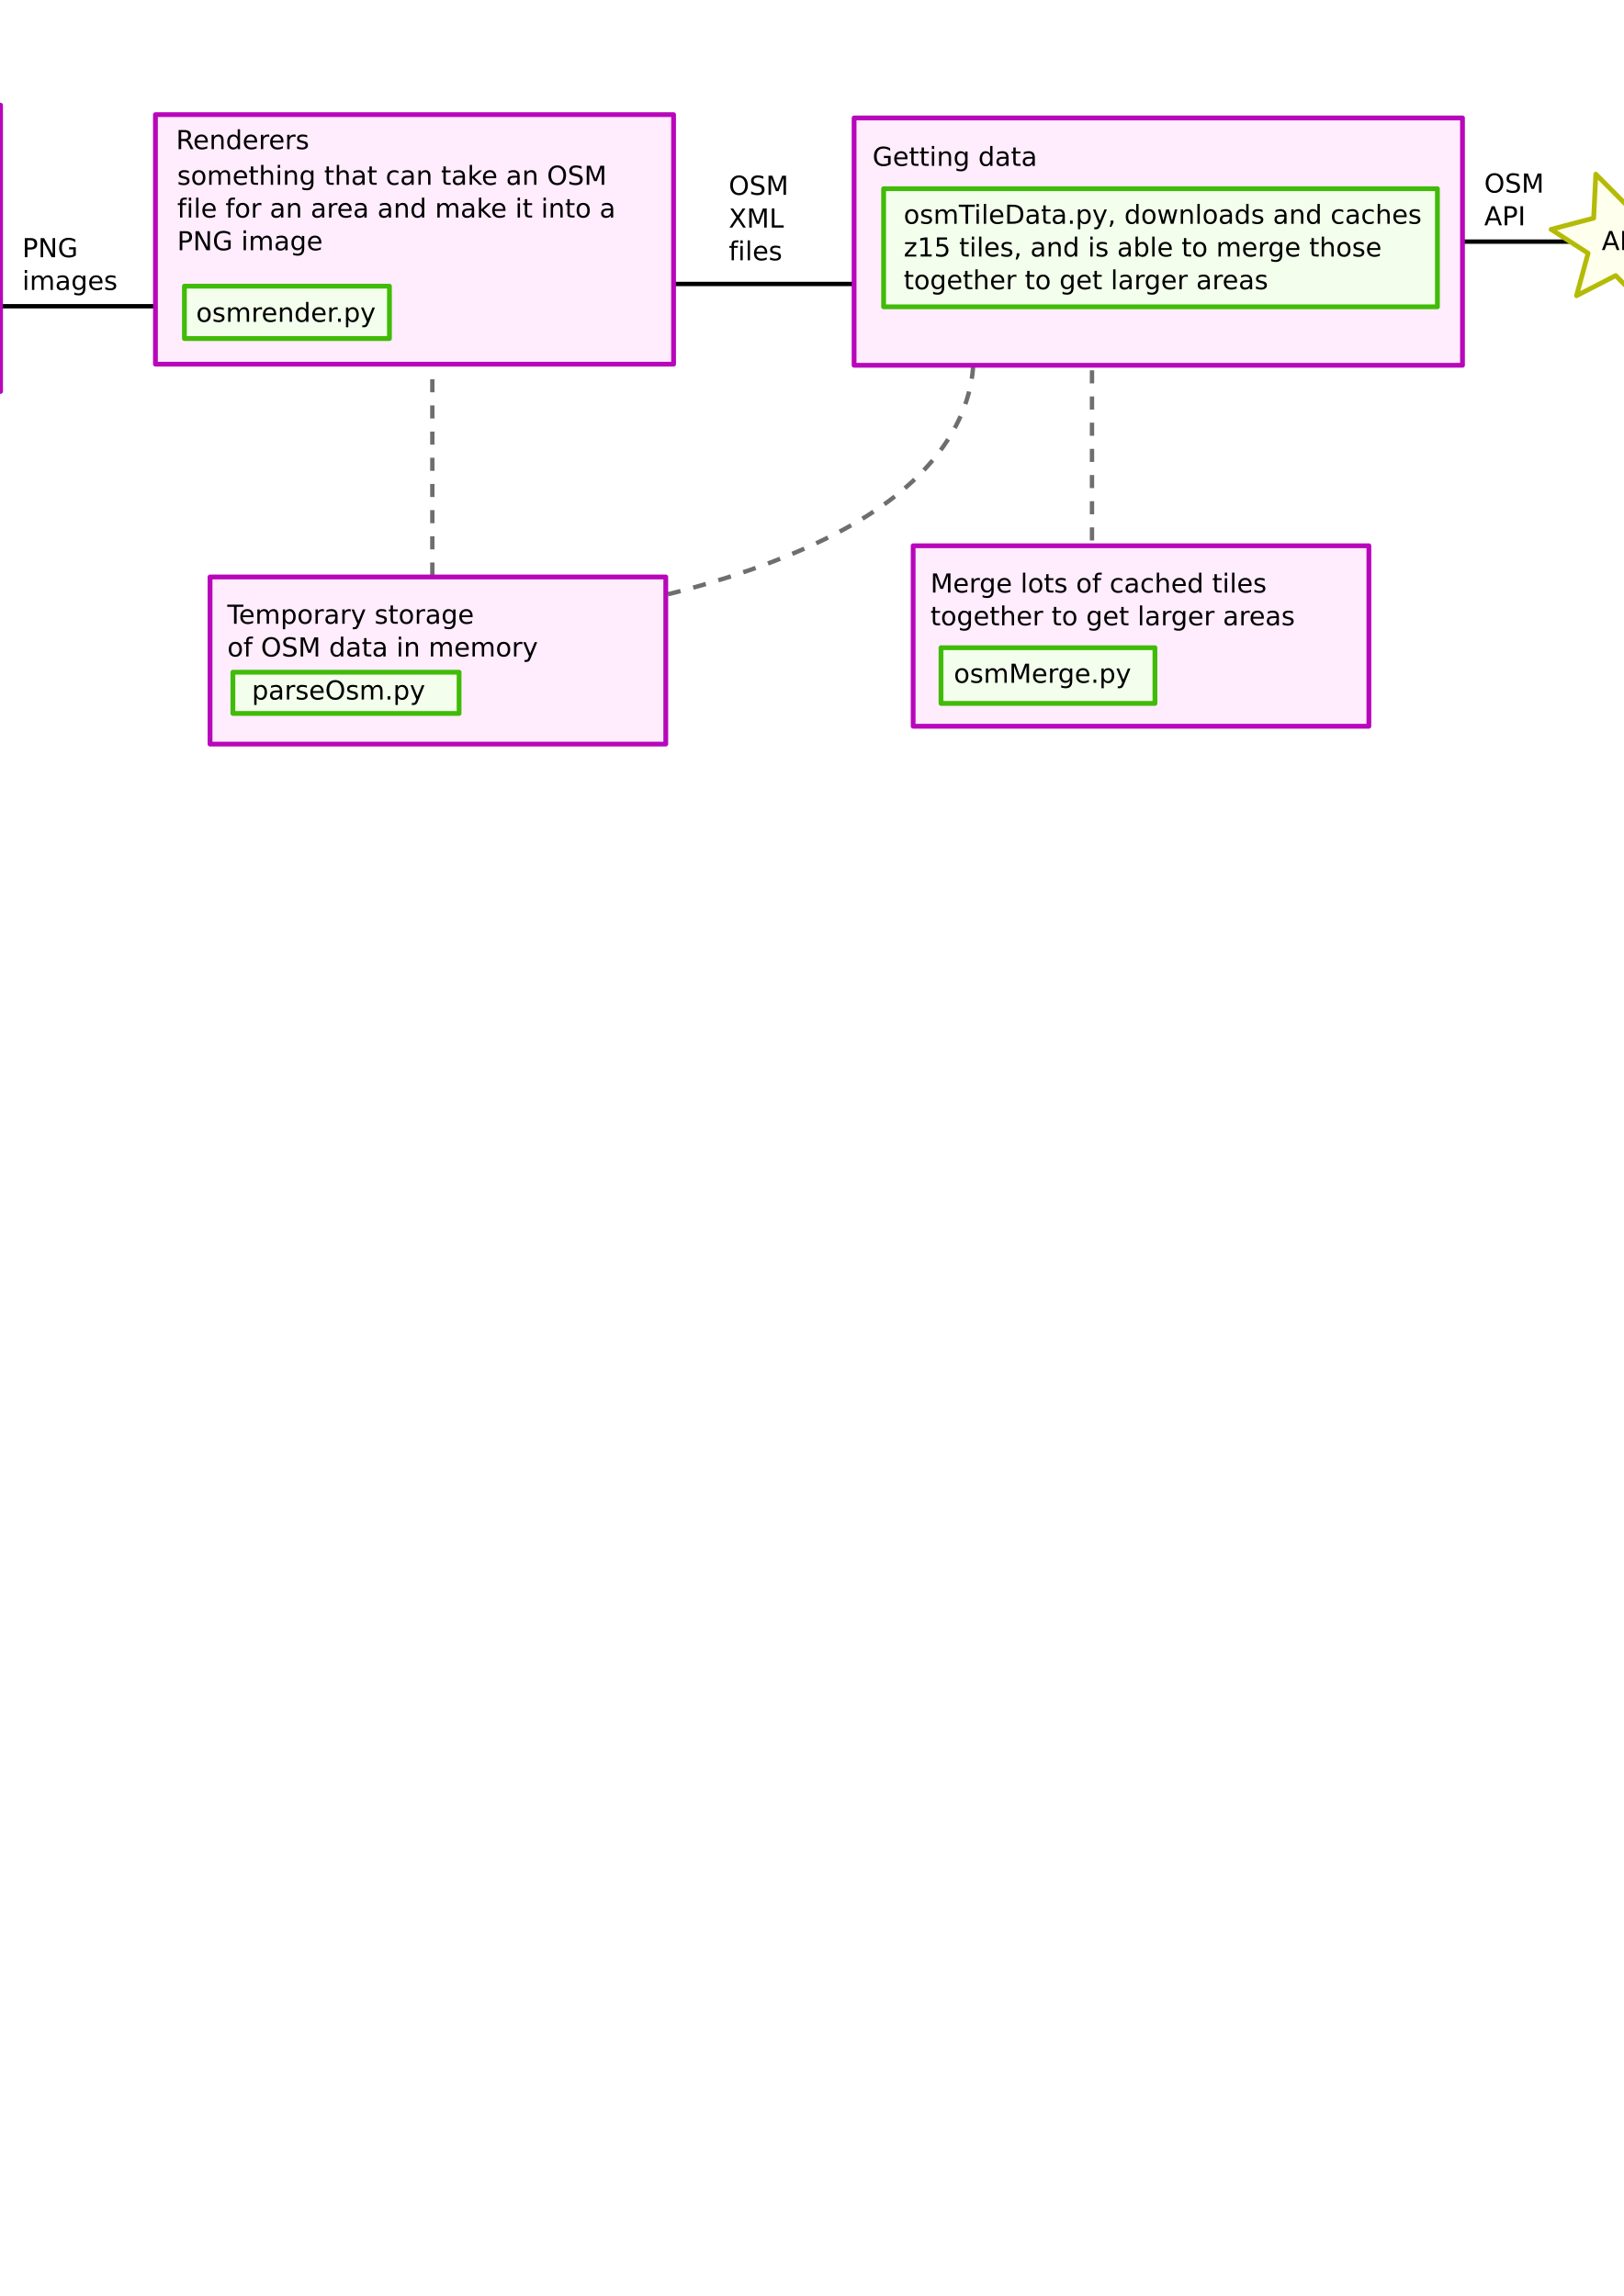
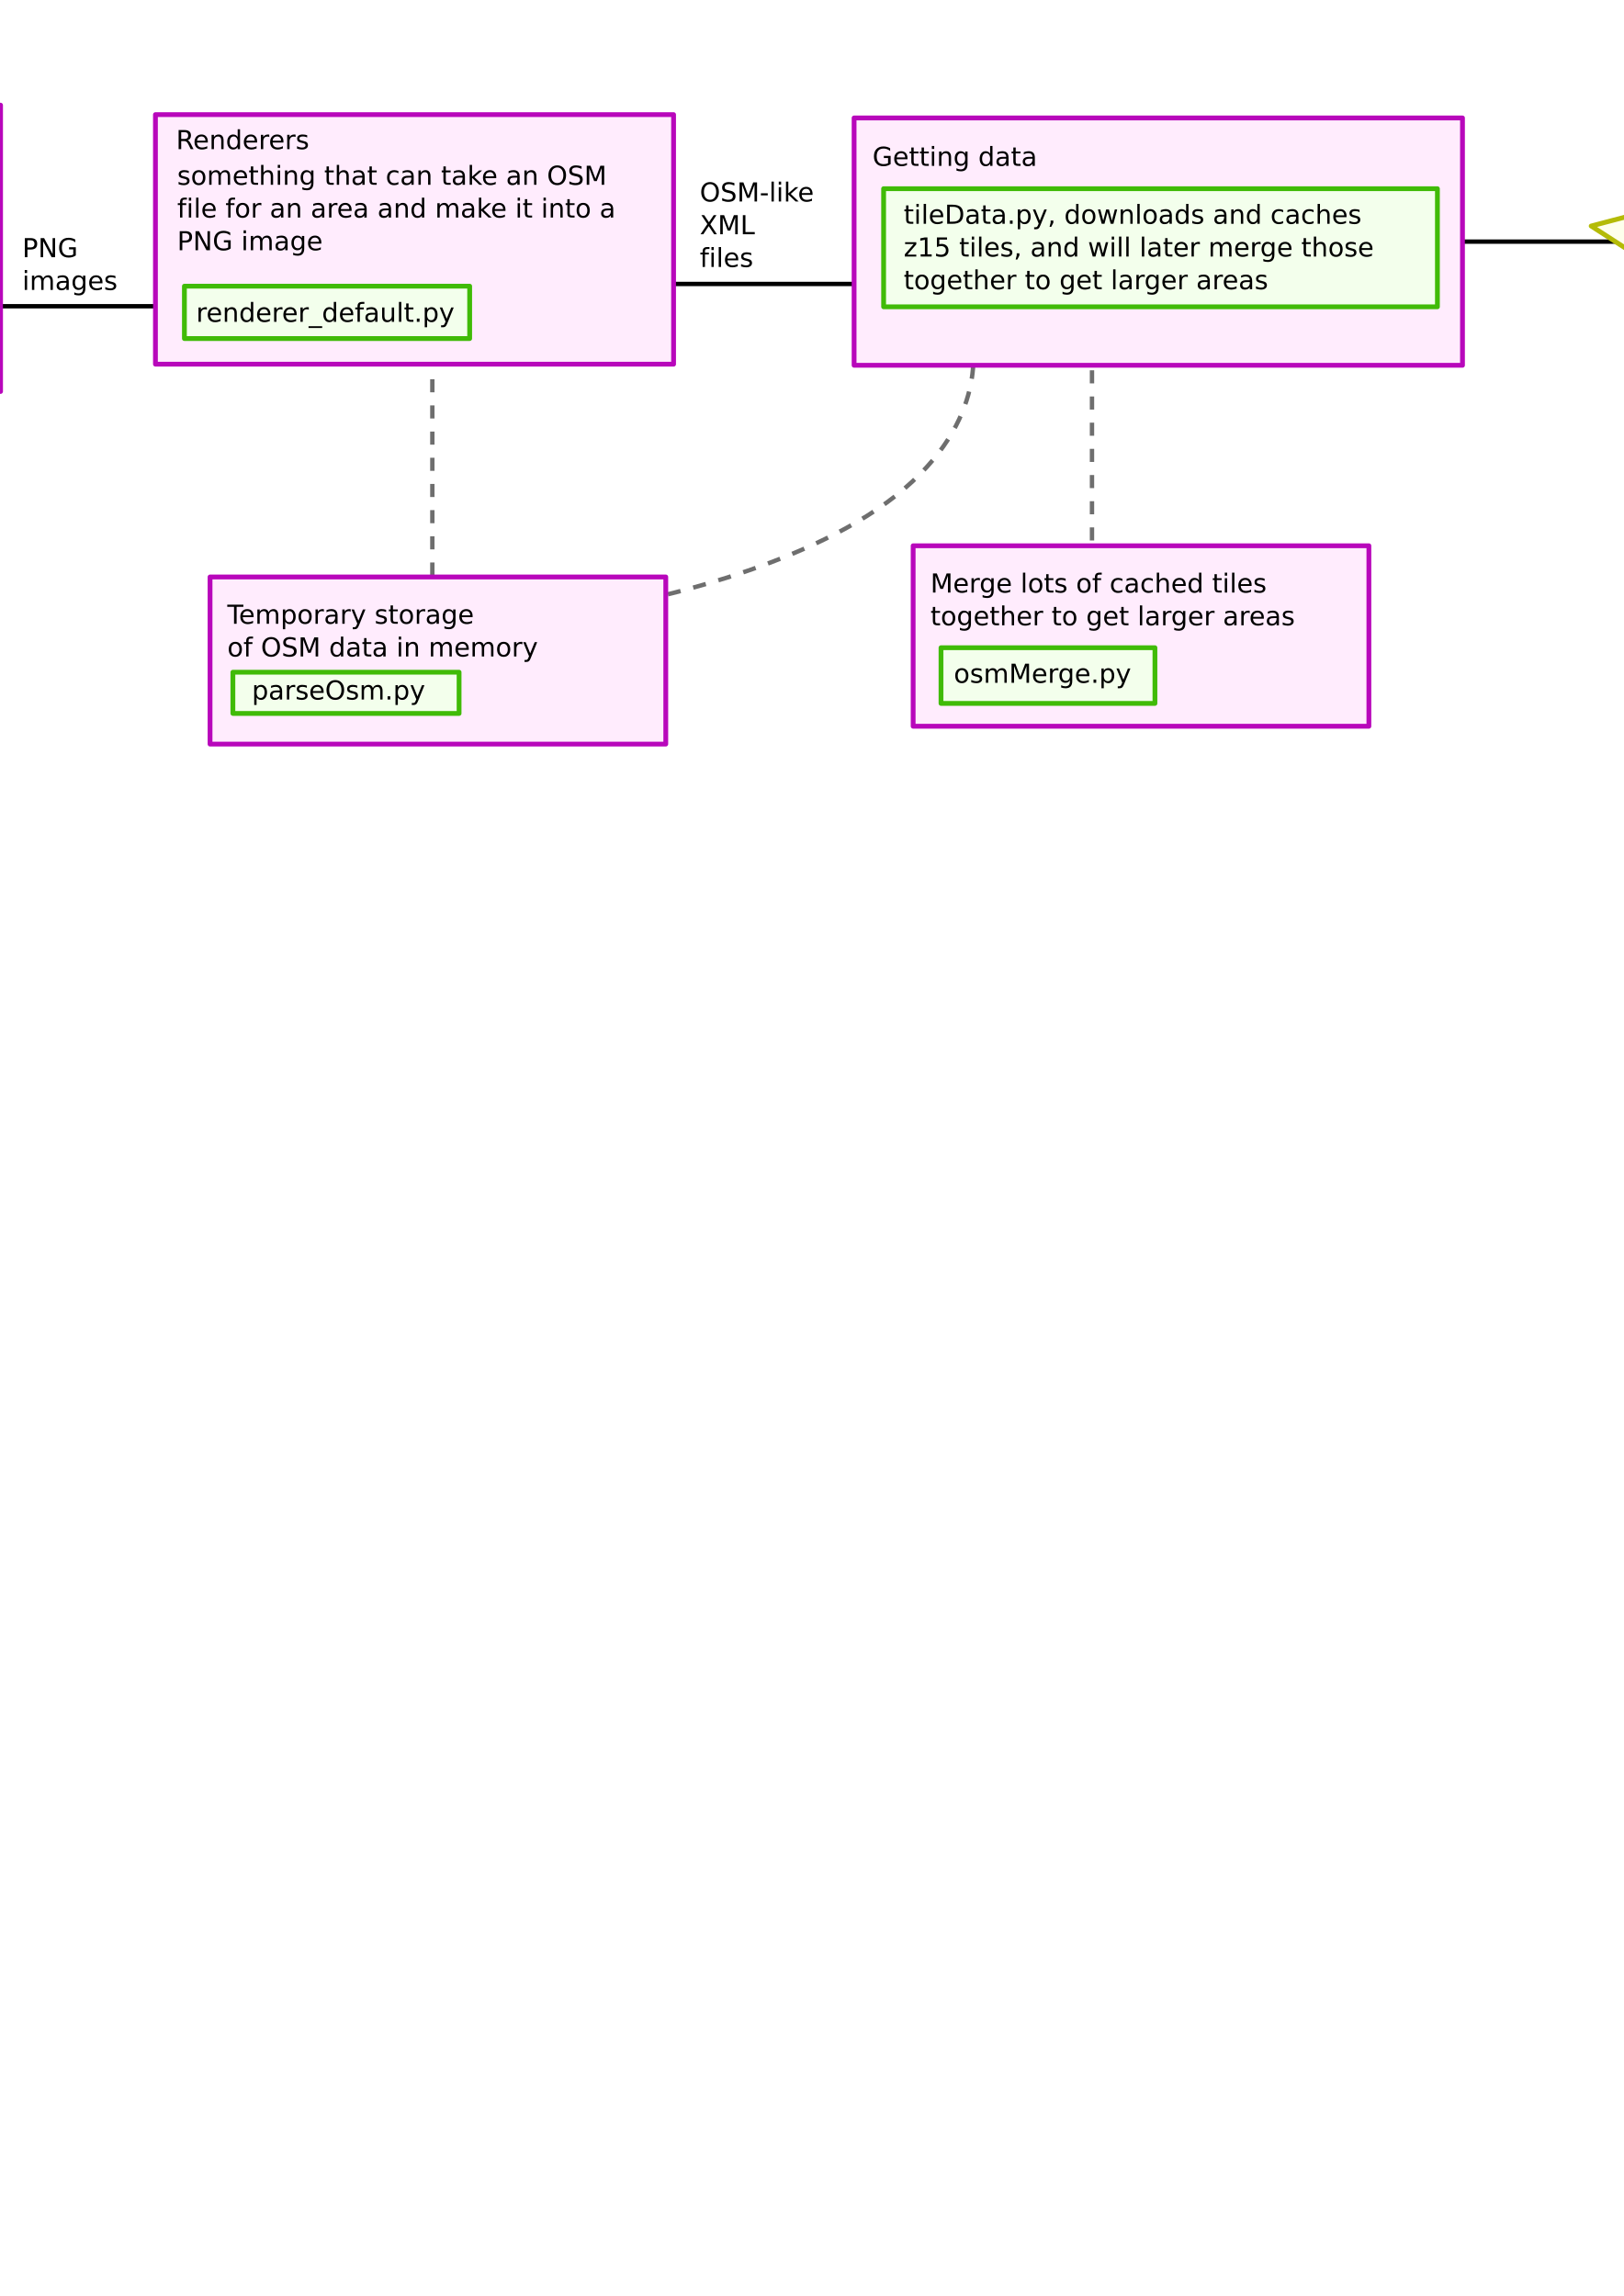
<svg xmlns="http://www.w3.org/2000/svg" width="744.094" height="1052.362" id="svg2">
  <defs id="defs4" />
  <g id="layer1">
-     <path style="fill:none;fill-opacity:0.75;fill-rule:evenodd;stroke:#000000;stroke-width:2;stroke-linecap:butt;stroke-linejoin:miter;stroke-miterlimit:4;stroke-dasharray:none;stroke-opacity:1" d="M 657.355,110.745 L 736.688,110.745" id="path8224" />
+     <path style="fill:none;fill-opacity:0.75;fill-rule:evenodd;stroke:#000000;stroke-width:2;stroke-linecap:butt;stroke-linejoin:miter;stroke-miterlimit:4;stroke-dasharray:none;stroke-opacity:1" d="M 657.882,110.745 L 779.054,110.745" id="path8224" />
    <path style="fill:none;fill-opacity:0.75;fill-rule:evenodd;stroke:#000000;stroke-width:2;stroke-linecap:butt;stroke-linejoin:miter;stroke-opacity:1;stroke-miterlimit:4;stroke-dasharray:none" d="M 299.234,130.149 L 401.362,130.149" id="path8218" />
    <path style="fill:none;fill-opacity:0.75;fill-rule:evenodd;stroke:#6e6e6e;stroke-width:2;stroke-linecap:butt;stroke-linejoin:miter;stroke-opacity:1;stroke-miterlimit:4;stroke-dasharray:6,6;stroke-dashoffset:0" d="M 500.426,157.724 L 500.426,259.852" id="path8214" />
    <path style="fill:none;fill-opacity:0.75;fill-rule:evenodd;stroke:#6e6e6e;stroke-width:2;stroke-linecap:butt;stroke-linejoin:miter;stroke-opacity:1;stroke-miterlimit:4;stroke-dasharray:6,6;stroke-dashoffset:0" d="M 445.277,155.681 C 445.277,155.681 454.468,192.447 410.553,227.171 C 366.638,261.894 289.021,276.192 289.021,276.192" id="path8216" />
    <path style="fill:none;fill-opacity:0.75;fill-rule:evenodd;stroke:#6e6e6e;stroke-width:2;stroke-linecap:butt;stroke-linejoin:miter;stroke-opacity:1;stroke-miterlimit:4;stroke-dasharray:6,6;stroke-dashoffset:0" d="M 198.128,161.809 L 198.128,274.149" id="path7243" />
    <path style="fill:none;fill-opacity:0.75;fill-rule:evenodd;stroke:#000000;stroke-width:2;stroke-linecap:butt;stroke-linejoin:miter;stroke-opacity:1;stroke-miterlimit:4;stroke-dasharray:none" d="M -35.745,140.362 L 91.915,140.362" id="path8220" />
    <path style="fill:none;fill-opacity:0.75;fill-rule:evenodd;stroke:#000000;stroke-width:2;stroke-linecap:butt;stroke-linejoin:miter;stroke-miterlimit:4;stroke-dasharray:none;stroke-opacity:1" d="M -310.468,139.341 L -172.596,139.341" id="path8222" />
    <g id="g7151" transform="translate(37.78723,-4.085106)">
      <rect y="56.618" x="33.447" height="114.383" width="237.447" id="rect4175" style="opacity:1;color:#000000;fill:#ffecfd;fill-opacity:1;fill-rule:nonzero;stroke:#b807bb;stroke-width:2.2;stroke-linecap:round;stroke-linejoin:round;marker:none;marker-start:none;marker-mid:none;marker-end:none;stroke-miterlimit:4;stroke-dasharray:none;stroke-dashoffset:0;stroke-opacity:1;visibility:visible;display:inline;overflow:visible" />
      <text id="text2182" y="72.447" x="42.894" style="font-size:12px;font-style:normal;font-variant:normal;font-weight:normal;font-stretch:normal;text-align:start;line-height:125%;writing-mode:lr-tb;text-anchor:start;fill:#000000;fill-opacity:1;stroke:none;stroke-width:1px;stroke-linecap:butt;stroke-linejoin:miter;stroke-opacity:1;font-family:Bitstream Vera Sans" xml:space="preserve">
        <tspan y="72.447" x="42.894" id="tspan2184">Renderers</tspan>
      </text>
-       <rect y="135.256" x="46.723" height="24" width="93.957" id="rect5146" style="opacity:1;color:#000000;fill:#f3ffec;fill-opacity:1;fill-rule:nonzero;stroke:#40bb07;stroke-width:2.2;stroke-linecap:round;stroke-linejoin:round;marker:none;marker-start:none;marker-mid:none;marker-end:none;stroke-miterlimit:4;stroke-dasharray:none;stroke-dashoffset:0;stroke-opacity:1;visibility:visible;display:inline;overflow:visible" />
+       <rect y="135.256" x="46.723" height="24" width="130.723" id="rect5146" style="opacity:1;color:#000000;fill:#f3ffec;fill-opacity:1;fill-rule:nonzero;stroke:#40bb07;stroke-width:2.2;stroke-linecap:round;stroke-linejoin:round;marker:none;marker-start:none;marker-mid:none;marker-end:none;stroke-miterlimit:4;stroke-dasharray:none;stroke-dashoffset:0;stroke-opacity:1;visibility:visible;display:inline;overflow:visible" />
      <text id="text2190" y="88.788" x="43.404" style="font-size:12px;font-style:normal;font-variant:normal;font-weight:normal;font-stretch:normal;text-align:start;line-height:125%;writing-mode:lr-tb;text-anchor:start;fill:#000000;fill-opacity:1;stroke:none;stroke-width:1px;stroke-linecap:butt;stroke-linejoin:miter;stroke-opacity:1;font-family:Bitstream Vera Sans" xml:space="preserve">
        <tspan y="88.788" x="43.404" id="tspan2192">something that can take an OSM</tspan>
        <tspan id="tspan2196" y="103.788" x="43.404">file for an area and make it into a</tspan>
        <tspan id="tspan2200" y="118.788" x="43.404">PNG image</tspan>
      </text>
      <text id="text2186" y="151.596" x="52.085" style="font-size:12px;font-style:normal;font-variant:normal;font-weight:normal;font-stretch:normal;text-align:start;line-height:125%;writing-mode:lr-tb;text-anchor:start;fill:#000000;fill-opacity:1;stroke:none;stroke-width:1px;stroke-linecap:butt;stroke-linejoin:miter;stroke-opacity:1;font-family:Bitstream Vera Sans" xml:space="preserve">
-         <tspan y="151.596" x="52.085" id="tspan2188">osmrender.py</tspan>
+         <tspan y="151.596" x="52.085" id="tspan2188">renderer_default.py</tspan>
      </text>
    </g>
    <g id="g7138" transform="translate(-261.4468,-160.3404)">
      <rect y="208.532" x="46.213" height="131.234" width="215.489" id="rect6117" style="opacity:1;color:#000000;fill:#ffecfd;fill-opacity:1;fill-rule:nonzero;stroke:#b807bb;stroke-width:2.2;stroke-linecap:round;stroke-linejoin:round;marker:none;marker-start:none;marker-mid:none;marker-end:none;stroke-miterlimit:4;stroke-dasharray:none;stroke-dashoffset:0;stroke-opacity:1;visibility:visible;display:inline;overflow:visible" />
      <text id="text2162" y="226.149" x="53.617" style="font-size:12px;font-style:normal;font-variant:normal;font-weight:normal;font-stretch:normal;text-align:start;line-height:125%;writing-mode:lr-tb;text-anchor:start;fill:#000000;fill-opacity:1;stroke:none;stroke-width:1px;stroke-linecap:butt;stroke-linejoin:miter;stroke-opacity:1;font-family:Bitstream Vera Sans" xml:space="preserve">
        <tspan y="226.149" x="53.617" id="tspan2164">Some sort of HTTP server</tspan>
        <tspan id="tspan2168" y="241.149" x="53.617">that can call python as required.</tspan>
      </text>
      <rect y="250.915" x="59.234" height="77.106" width="179.745" id="rect6137" style="opacity:1;color:#000000;fill:#f3ffec;fill-opacity:1;fill-rule:nonzero;stroke:#40bb07;stroke-width:2.2;stroke-linecap:round;stroke-linejoin:round;marker:none;marker-start:none;marker-mid:none;marker-end:none;stroke-miterlimit:4;stroke-dasharray:none;stroke-dashoffset:0;stroke-opacity:1;visibility:visible;display:inline;overflow:visible" />
      <text id="text6133" y="263.426" x="65.362" style="font-size:12px;font-style:normal;font-variant:normal;font-weight:normal;font-stretch:normal;text-align:start;line-height:125%;writing-mode:lr-tb;text-anchor:start;fill:#000000;fill-opacity:1;stroke:none;stroke-width:1px;stroke-linecap:butt;stroke-linejoin:miter;stroke-opacity:1;font-family:Bitstream Vera Sans" xml:space="preserve">
        <tspan y="263.426" x="65.362" id="tspan6135">server.py</tspan>
      </text>
      <text id="text2172" y="286.915" x="66.383" style="font-size:12px;font-style:normal;font-variant:normal;font-weight:normal;font-stretch:normal;text-align:start;line-height:125%;writing-mode:lr-tb;text-anchor:start;fill:#000000;fill-opacity:1;stroke:none;stroke-width:1px;stroke-linecap:butt;stroke-linejoin:miter;stroke-opacity:1;font-family:Bitstream Vera Sans" xml:space="preserve">
        <tspan id="tspan2176" y="286.915" x="66.383">a pure-python webserver</tspan>
        <tspan id="tspan2178" y="301.915" x="66.383">that will listen on port 1280</tspan>
        <tspan id="tspan2180" y="316.915" x="66.383">and just serve tiles</tspan>
      </text>
    </g>
    <g id="g7177" transform="translate(100.0851,-111.3191)">
      <rect y="165.383" x="291.319" height="113.362" width="278.809" id="rect6139" style="opacity:1;color:#000000;fill:#ffecfd;fill-opacity:1;fill-rule:nonzero;stroke:#b807bb;stroke-width:2.2;stroke-linecap:round;stroke-linejoin:round;marker:none;marker-start:none;marker-mid:none;marker-end:none;stroke-miterlimit:4;stroke-dasharray:none;stroke-dashoffset:0;stroke-opacity:1;visibility:visible;display:inline;overflow:visible" />
      <text id="text2210" y="187.341" x="299.745" style="font-size:12px;font-style:normal;font-variant:normal;font-weight:normal;font-stretch:normal;text-align:start;line-height:125%;writing-mode:lr-tb;text-anchor:start;fill:#000000;fill-opacity:1;stroke:none;stroke-width:1px;stroke-linecap:butt;stroke-linejoin:miter;stroke-opacity:1;font-family:Bitstream Vera Sans" xml:space="preserve">
        <tspan y="187.341" x="299.745" id="tspan2212">Getting data</tspan>
      </text>
      <rect y="197.809" x="304.851" height="54.128" width="253.787" id="rect6145" style="opacity:1;color:#000000;fill:#f3ffec;fill-opacity:1;fill-rule:nonzero;stroke:#40bb07;stroke-width:2.2;stroke-linecap:round;stroke-linejoin:round;marker:none;marker-start:none;marker-mid:none;marker-end:none;stroke-miterlimit:4;stroke-dasharray:none;stroke-dashoffset:0;stroke-opacity:1;visibility:visible;display:inline;overflow:visible" />
      <text id="text2202" y="213.894" x="314.043" style="font-size:12px;font-style:normal;font-variant:normal;font-weight:normal;font-stretch:normal;text-align:start;line-height:125%;writing-mode:lr-tb;text-anchor:start;fill:#000000;fill-opacity:1;stroke:none;stroke-width:1px;stroke-linecap:butt;stroke-linejoin:miter;stroke-opacity:1;font-family:Bitstream Vera Sans" xml:space="preserve">
-         <tspan y="213.894" x="314.043" id="tspan2204">osmTileData.py, downloads and caches</tspan>
-         <tspan id="tspan2206" y="228.894" x="314.043">z15 tiles, and is able to merge those</tspan>
+         <tspan y="213.894" x="314.043" id="tspan2204">tileData.py, downloads and caches</tspan>
+         <tspan id="tspan2206" y="228.894" x="314.043">z15 tiles, and will later merge those</tspan>
        <tspan id="tspan2208" y="243.894" x="314.043">together to get larger areas</tspan>
      </text>
    </g>
    <g id="g7192" transform="translate(-219.5745,-38.80851)">
      <rect y="303.256" x="315.83" height="76.596" width="208.851" id="rect6143" style="opacity:1;color:#000000;fill:#ffecfd;fill-opacity:1;fill-rule:nonzero;stroke:#b807bb;stroke-width:2.2;stroke-linecap:round;stroke-linejoin:round;marker:none;marker-start:none;marker-mid:none;marker-end:none;stroke-miterlimit:4;stroke-dasharray:none;stroke-dashoffset:0;stroke-opacity:1;visibility:visible;display:inline;overflow:visible" />
      <text id="text2226" y="324.703" x="323.745" style="font-size:12px;font-style:normal;font-variant:normal;font-weight:normal;font-stretch:normal;text-align:start;line-height:125%;writing-mode:lr-tb;text-anchor:start;fill:#000000;fill-opacity:1;stroke:none;stroke-width:1px;stroke-linecap:butt;stroke-linejoin:miter;stroke-opacity:1;font-family:Bitstream Vera Sans" xml:space="preserve">
        <tspan y="324.703" x="323.745" id="tspan2228">Temporary storage</tspan>
        <tspan id="tspan2230" y="339.703" x="323.745">of OSM data in memory</tspan>
      </text>
      <rect y="346.915" x="326.298" height="18.894" width="103.66" id="rect6147" style="opacity:1;color:#000000;fill:#f3ffec;fill-opacity:1;fill-rule:nonzero;stroke:#40bb07;stroke-width:2.2;stroke-linecap:round;stroke-linejoin:round;marker:none;marker-start:none;marker-mid:none;marker-end:none;stroke-miterlimit:4;stroke-dasharray:none;stroke-dashoffset:0;stroke-opacity:1;visibility:visible;display:inline;overflow:visible" />
      <text id="text2222" y="359.426" x="334.979" style="font-size:12px;font-style:normal;font-variant:normal;font-weight:normal;font-stretch:normal;text-align:start;line-height:125%;writing-mode:lr-tb;text-anchor:start;fill:#000000;fill-opacity:1;stroke:none;stroke-width:1px;stroke-linecap:butt;stroke-linejoin:miter;stroke-opacity:1;font-family:Bitstream Vera Sans" xml:space="preserve">
        <tspan y="359.426" x="334.979" id="tspan2224">parseOsm.py</tspan>
      </text>
    </g>
-     <g id="g7187" transform="translate(106.2128,-103.1489)">
-       <path transform="translate(395.7447,-187.9149)" d="M 273.192,406.405 L 253.675,411.552 L 252.684,431.712 L 238.468,417.383 L 220.514,426.605 L 225.815,407.13 L 208.851,396.192 L 228.368,391.045 L 229.358,370.885 L 243.574,385.213 L 261.529,375.991 L 256.228,395.467 L 273.192,406.405 z " id="path6149" style="opacity:1;color:#000000;fill:#feffec;fill-opacity:1;fill-rule:nonzero;stroke:#b4bb07;stroke-width:2.2;stroke-linecap:round;stroke-linejoin:round;marker:none;marker-start:none;marker-mid:none;marker-end:none;stroke-miterlimit:4;stroke-dasharray:none;stroke-dashoffset:0;stroke-opacity:1;visibility:visible;display:inline;overflow:visible" />
-       <text id="text2214" y="217.757" x="627.816" style="font-size:12px;font-style:normal;font-variant:normal;font-weight:normal;font-stretch:normal;text-align:start;line-height:125%;writing-mode:lr-tb;text-anchor:start;fill:#000000;fill-opacity:1;stroke:none;stroke-width:1px;stroke-linecap:butt;stroke-linejoin:miter;stroke-opacity:1;font-family:Bitstream Vera Sans" xml:space="preserve">
-         <tspan y="217.757" x="627.816" id="tspan2216">API</tspan>
+     <g id="g7187" transform="translate(90.89362,-106.2128)">
+       <path transform="matrix(2.591006,0,0,2.594044,97.16353,-817.9304)" d="M 273.192,406.405 L 253.675,411.552 L 252.684,431.712 L 238.468,417.383 L 220.514,426.605 L 225.815,407.13 L 208.851,396.192 L 228.368,391.045 L 229.358,370.885 L 243.574,385.213 L 261.529,375.991 L 256.228,395.467 L 273.192,406.405 z " id="path6149" style="opacity:1;color:#000000;fill:#feffec;fill-opacity:1;fill-rule:nonzero;stroke:#b4bb07;stroke-width:0.849;stroke-linecap:round;stroke-linejoin:round;marker:none;marker-start:none;marker-mid:none;marker-end:none;stroke-miterlimit:4;stroke-dasharray:none;stroke-dashoffset:0;stroke-opacity:1;visibility:visible;display:inline;overflow:visible" />
+       <text id="text2214" y="221.843" x="671.731" style="font-size:12px;font-style:normal;font-variant:normal;font-weight:normal;font-stretch:normal;text-align:start;line-height:125%;writing-mode:lr-tb;text-anchor:start;fill:#000000;fill-opacity:1;stroke:none;stroke-width:1px;stroke-linecap:butt;stroke-linejoin:miter;stroke-opacity:1;font-family:Bitstream Vera Sans" xml:space="preserve">
+         <tspan y="221.843" x="671.731" id="tspan2234">Tile data server</tspan>
      </text>
    </g>
    <g id="g8226" transform="translate(10.21277,28.59575)">
      <path transform="translate(-149.1064,114.383)" d="M -144 -3.127 A 93.447 34.213 0 1 1  -330.894,-3.127 A 93.447 34.213 0 1 1  -144 -3.127 z" id="path7169" style="opacity:1;color:#000000;fill:#feffec;fill-opacity:1;fill-rule:nonzero;stroke:#b4bb07;stroke-width:2.2;stroke-linecap:round;stroke-linejoin:round;marker:none;marker-start:none;marker-mid:none;marker-end:none;stroke-miterlimit:4;stroke-dasharray:none;stroke-dashoffset:0;stroke-opacity:1;visibility:visible;display:inline;overflow:visible" />
      <text id="text7171" y="107.066" x="-424.282" style="font-size:12px;font-style:normal;font-variant:normal;font-weight:normal;font-stretch:normal;text-align:start;line-height:125%;writing-mode:lr-tb;text-anchor:start;fill:#000000;fill-opacity:1;stroke:none;stroke-width:1px;stroke-linecap:butt;stroke-linejoin:miter;stroke-opacity:1;font-family:Bitstream Vera Sans" xml:space="preserve">
        <tspan y="107.066" x="-424.282" id="tspan7173">Slippy map</tspan>
        <tspan id="tspan7175" y="122.066" x="-424.282">(openlayers)</tspan>
      </text>
    </g>
    <g id="g7233" transform="translate(73.53191,-142.9787)">
      <rect y="393.128" x="344.936" height="82.723" width="208.851" id="rect7208" style="color:#000000;fill:#ffecfd;fill-opacity:1;fill-rule:nonzero;stroke:#b807bb;stroke-width:2.2;stroke-linecap:round;stroke-linejoin:round;marker:none;marker-start:none;marker-mid:none;marker-end:none;stroke-miterlimit:4;stroke-dasharray:none;stroke-dashoffset:0;stroke-opacity:1;visibility:visible;display:inline;overflow:visible" />
      <text id="text7210" y="414.575" x="352.851" style="font-size:12px;font-style:normal;font-variant:normal;font-weight:normal;font-stretch:normal;text-align:start;line-height:125%;writing-mode:lr-tb;text-anchor:start;fill:#000000;fill-opacity:1;stroke:none;stroke-width:1px;stroke-linecap:butt;stroke-linejoin:miter;stroke-opacity:1;font-family:Bitstream Vera Sans" xml:space="preserve">
        <tspan id="tspan7214" y="414.575" x="352.851">Merge lots of cached tiles </tspan>
        <tspan id="tspan7231" y="429.575" x="352.851">together to get larger areas</tspan>
      </text>
      <g transform="translate(-23.48936,25.53192)" id="g7201">
        <rect style="opacity:1;color:#000000;fill:#f3ffec;fill-opacity:1;fill-rule:nonzero;stroke:#40bb07;stroke-width:2.2;stroke-linecap:round;stroke-linejoin:round;marker:none;marker-start:none;marker-mid:none;marker-end:none;stroke-miterlimit:4;stroke-dasharray:none;stroke-dashoffset:0;stroke-opacity:1;visibility:visible;display:inline;overflow:visible" id="rect6127" width="98.043" height="25.532" x="381.192" y="414.32" />
        <text xml:space="preserve" style="font-size:12px;font-style:normal;font-variant:normal;font-weight:normal;font-stretch:normal;text-align:start;line-height:125%;writing-mode:lr-tb;text-anchor:start;fill:#000000;fill-opacity:1;stroke:none;stroke-width:1px;stroke-linecap:butt;stroke-linejoin:miter;stroke-opacity:1;font-family:Bitstream Vera Sans" x="387.064" y="430.405" id="text2218">
          <tspan id="tspan2220" x="387.064" y="430.405">osmMerge.py</tspan>
        </text>
      </g>
    </g>
    <text xml:space="preserve" style="font-size:12px;font-style:normal;font-variant:normal;font-weight:normal;font-stretch:normal;text-align:start;line-height:125%;writing-mode:lr-tb;text-anchor:start;fill:#000000;fill-opacity:1;stroke:none;stroke-width:1px;stroke-linecap:butt;stroke-linejoin:miter;stroke-opacity:1;font-family:Bitstream Vera Sans" x="-262.468" y="131.171" id="text8232">
      <tspan id="tspan8234" x="-262.468" y="131.171">HTTP</tspan>
    </text>
    <text xml:space="preserve" style="font-size:12px;font-style:normal;font-variant:normal;font-weight:normal;font-stretch:normal;text-align:start;line-height:125%;writing-mode:lr-tb;text-anchor:start;fill:#000000;fill-opacity:1;stroke:none;stroke-width:1px;stroke-linecap:butt;stroke-linejoin:miter;stroke-opacity:1;font-family:Bitstream Vera Sans" x="10.213" y="117.894" id="text8236">
      <tspan id="tspan8238" x="10.213" y="117.894">PNG</tspan>
      <tspan x="10.213" y="132.894" id="tspan8240">images</tspan>
    </text>
-     <text xml:space="preserve" style="font-size:12px;font-style:normal;font-variant:normal;font-weight:normal;font-stretch:normal;text-align:start;line-height:125%;writing-mode:lr-tb;text-anchor:start;fill:#000000;fill-opacity:1;stroke:none;stroke-width:1px;stroke-linecap:butt;stroke-linejoin:miter;stroke-opacity:1;font-family:Bitstream Vera Sans" x="333.957" y="89.298" id="text8242">
-       <tspan id="tspan8244" x="333.957" y="89.298">OSM</tspan>
-       <tspan x="333.957" y="104.298" id="tspan8246">XML</tspan>
-       <tspan x="333.957" y="119.298" id="tspan8248">files</tspan>
-     </text>
-     <text xml:space="preserve" style="font-size:12px;font-style:normal;font-variant:normal;font-weight:normal;font-stretch:normal;text-align:start;line-height:125%;writing-mode:lr-tb;text-anchor:start;fill:#000000;fill-opacity:1;stroke:none;stroke-width:1px;stroke-linecap:butt;stroke-linejoin:miter;stroke-opacity:1;font-family:Bitstream Vera Sans" x="680.17" y="88.277" id="text8250">
-       <tspan id="tspan8252" x="680.17" y="88.277">OSM</tspan>
-       <tspan x="680.17" y="103.277" id="tspan8254">API</tspan>
+     <text xml:space="preserve" style="font-size:12px;font-style:normal;font-variant:normal;font-weight:normal;font-stretch:normal;text-align:start;line-height:125%;writing-mode:lr-tb;text-anchor:start;fill:#000000;fill-opacity:1;stroke:none;stroke-width:1px;stroke-linecap:butt;stroke-linejoin:miter;stroke-opacity:1;font-family:Bitstream Vera Sans" x="320.681" y="92.362" id="text8242">
+       <tspan id="tspan8244" x="320.681" y="92.362">OSM-like</tspan>
+       <tspan x="320.681" y="107.362" id="tspan8246">XML</tspan>
+       <tspan x="320.681" y="122.362" id="tspan8248">files</tspan>
    </text>
  </g>
</svg>
